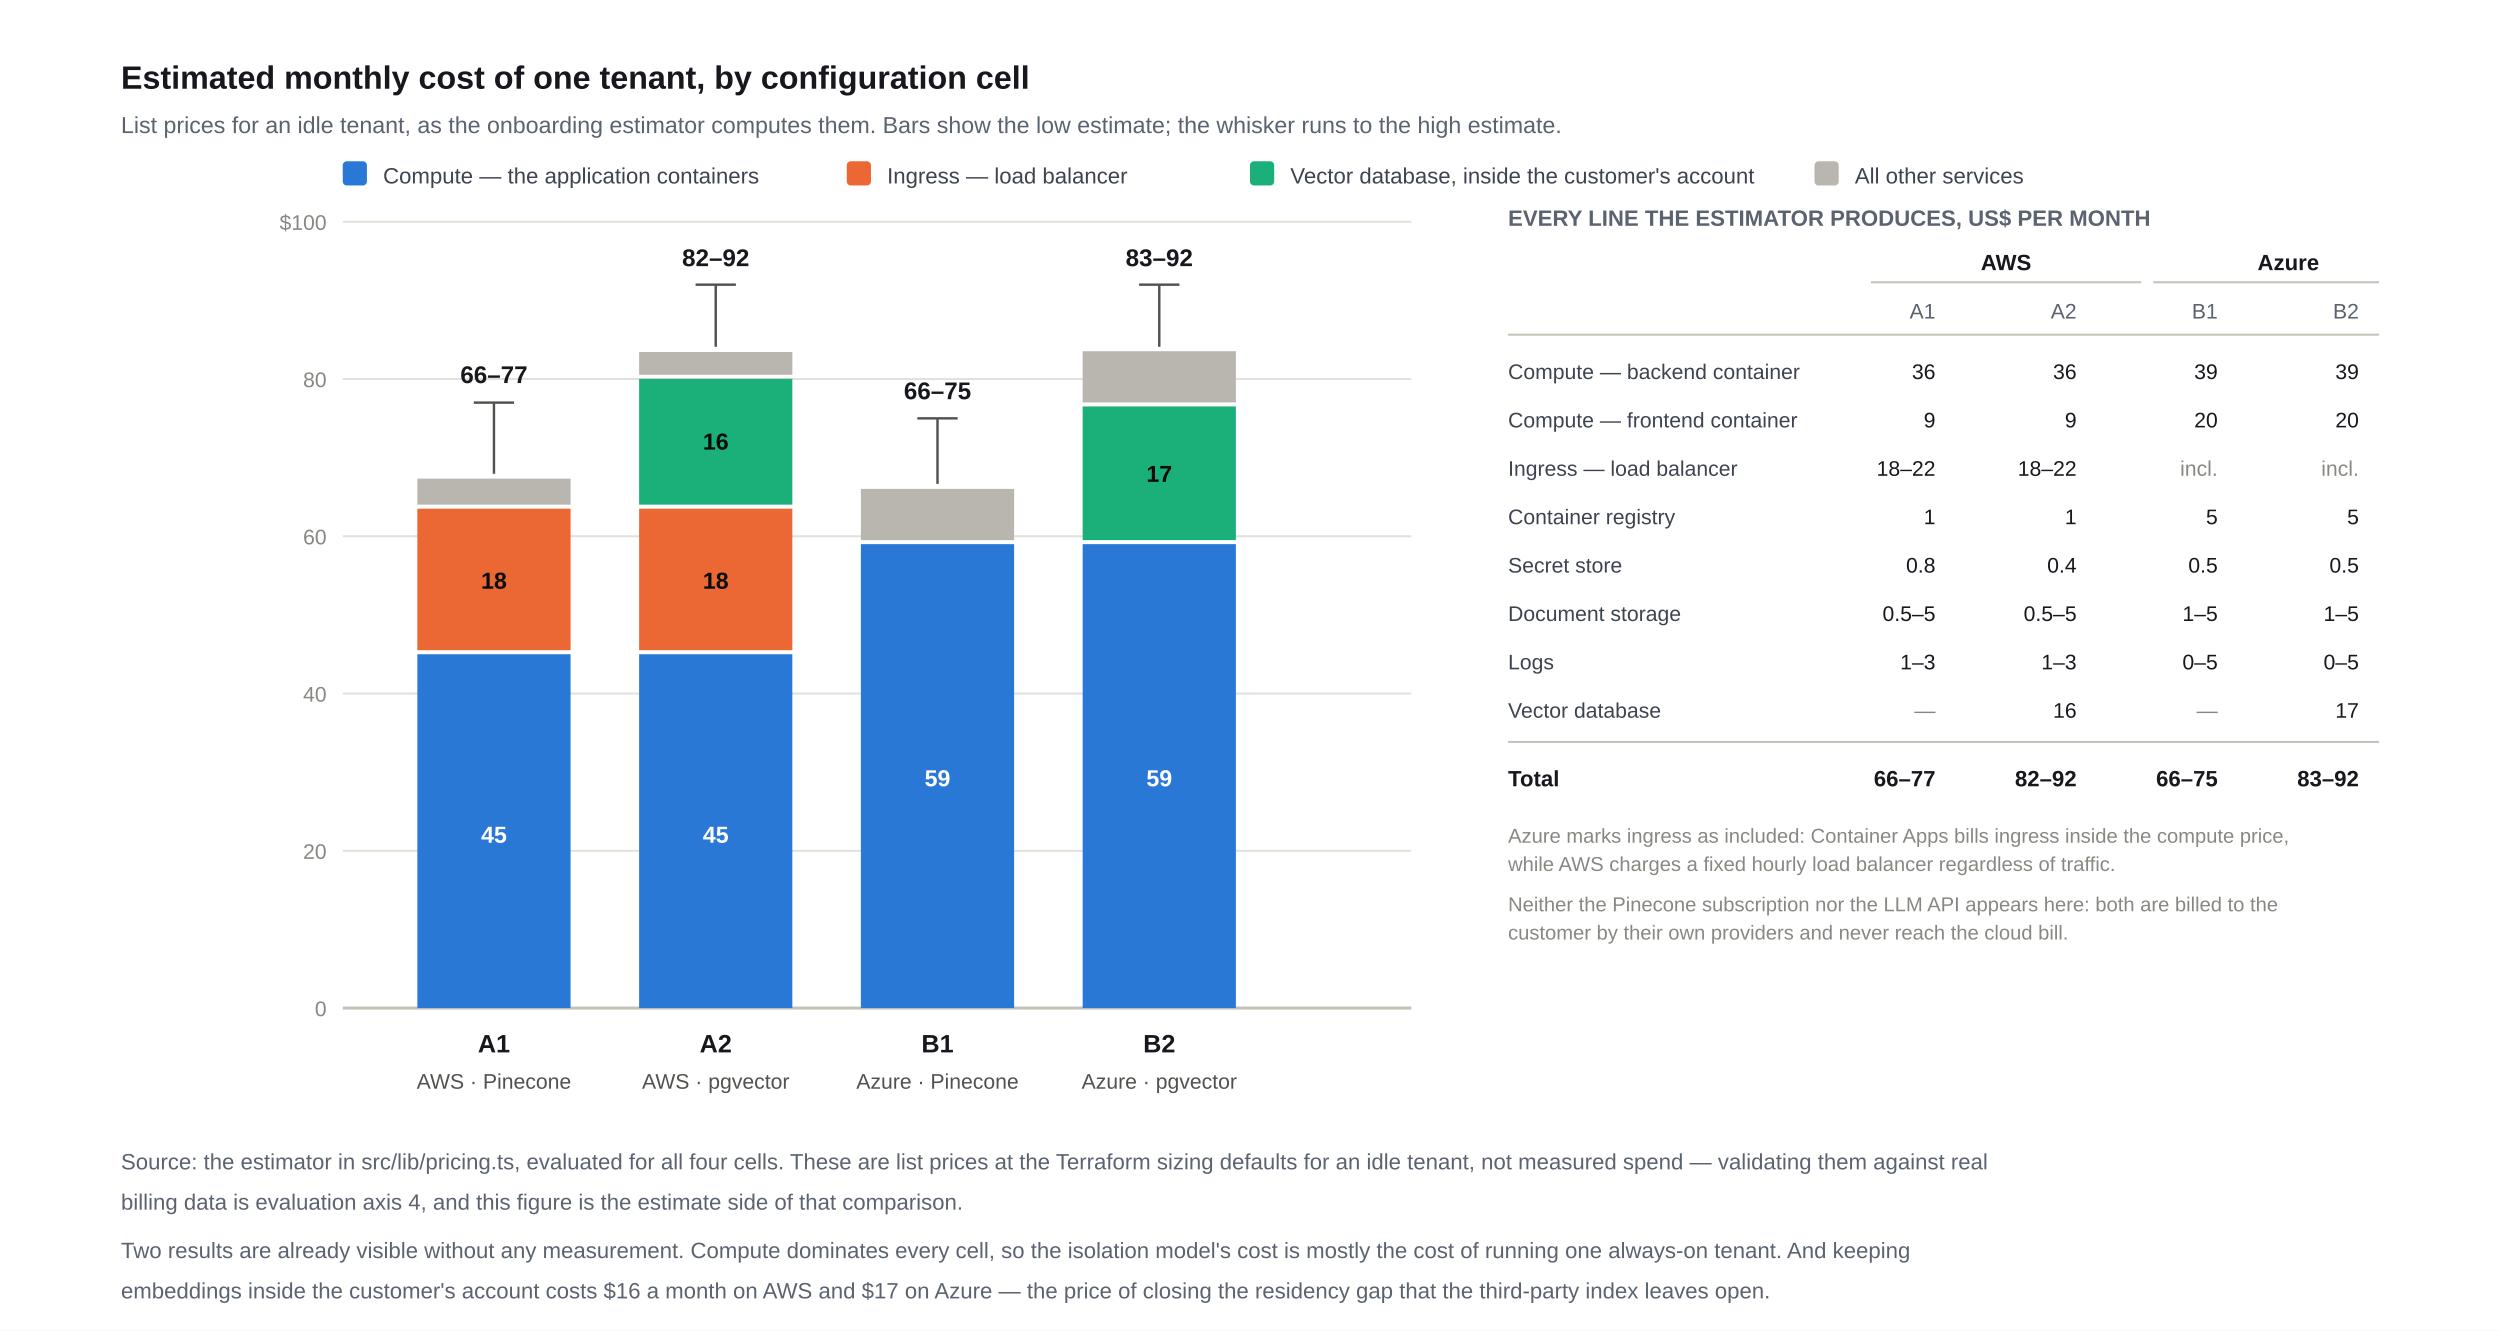
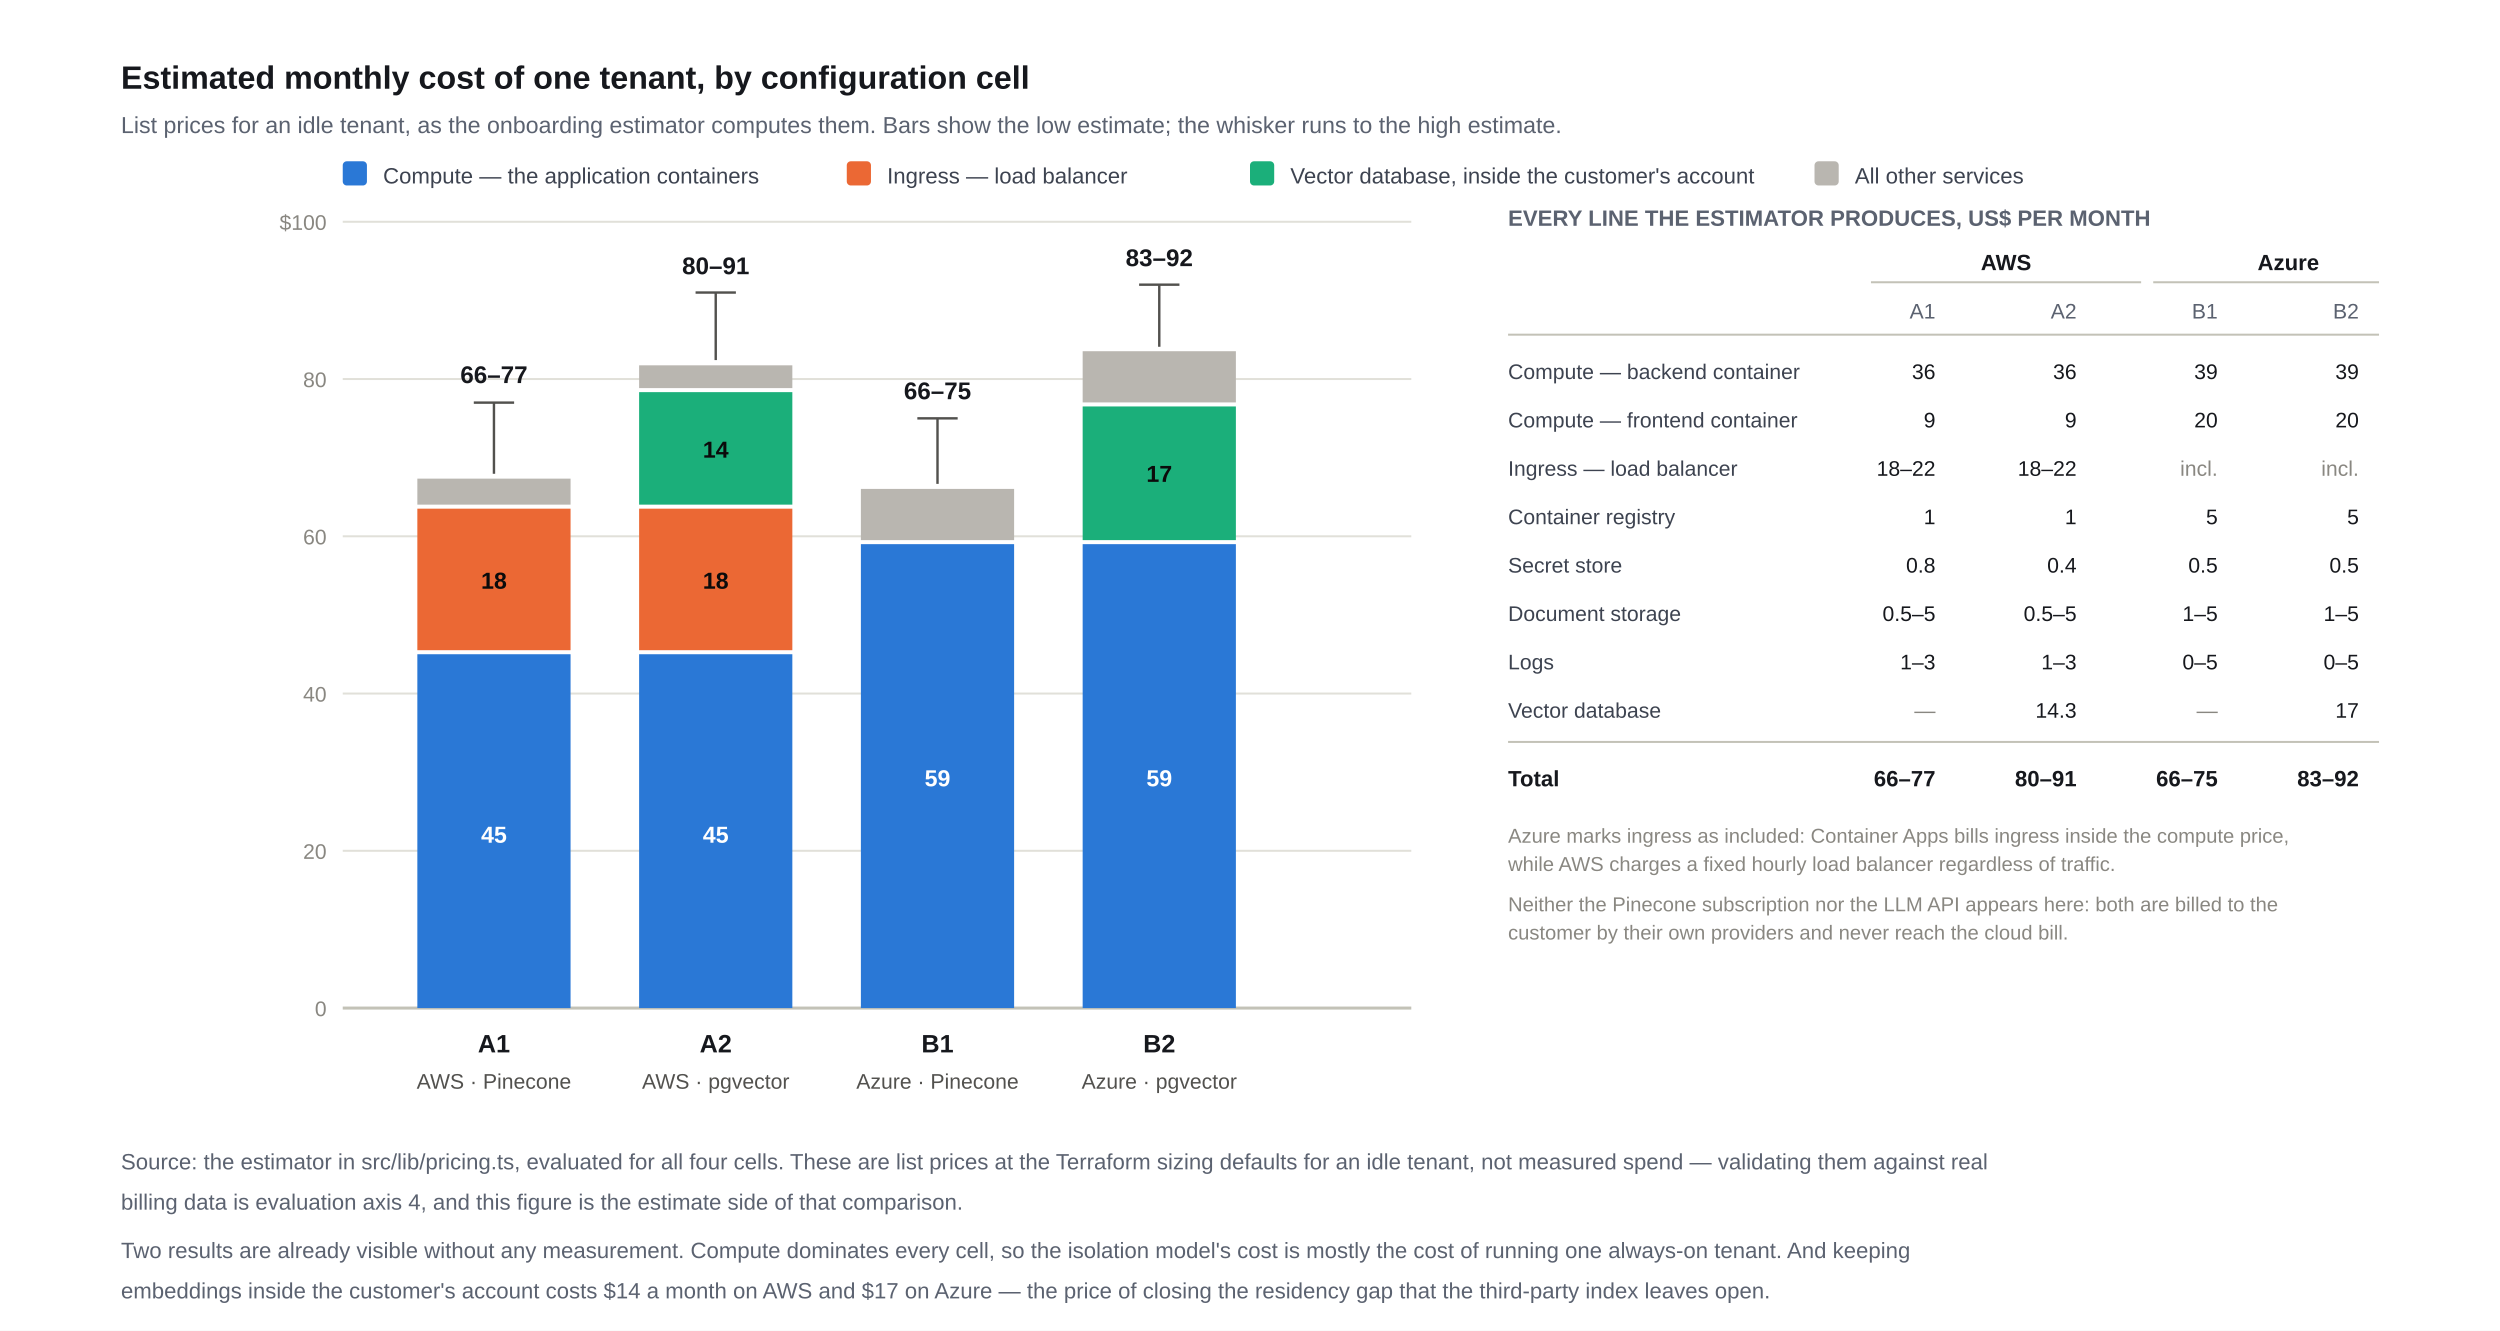
- <svg xmlns="http://www.w3.org/2000/svg" viewBox="0 0 1240 660" width="1240" height="660" role="img" aria-label="Estimated monthly cost per tenant for the four configuration cells: compute dominates every cell, AWS carries a fixed load balancer charge that Azure bundles into compute, and keeping embeddings in the customer's account adds sixteen to seventeen dollars a month.">
+ <svg xmlns="http://www.w3.org/2000/svg" viewBox="0 0 1240 660" width="1240" height="660" role="img" aria-label="Estimated monthly cost per tenant for the four configuration cells: compute dominates every cell, AWS carries a fixed load balancer charge that Azure bundles into compute, and keeping embeddings in the customer's account adds fourteen dollars a month on AWS and seventeen on Azure.">
  <rect x="0" y="0" width="1240" height="660" fill="#ffffff" />
  <g font-family="Arial, Helvetica, sans-serif" fill="#16181d">
    <text x="60" y="44" font-size="16" font-weight="bold">Estimated monthly cost of one tenant, by configuration cell</text>
    <text x="60" y="66" font-size="11.5" fill="#5b6270">List prices for an idle tenant, as the onboarding estimator computes them. Bars show the low estimate; the whisker runs to the high estimate.</text>
    <g>
      <rect x="170" y="80" width="12" height="12" rx="2" fill="#2a78d6" />
      <text x="190" y="91" font-size="11" fill="#3d4350">Compute — the application containers</text>
      <rect x="420" y="80" width="12" height="12" rx="2" fill="#eb6834" />
      <text x="440" y="91" font-size="11" fill="#3d4350">Ingress — load balancer</text>
      <rect x="620" y="80" width="12" height="12" rx="2" fill="#1baf7a" />
      <text x="640" y="91" font-size="11" fill="#3d4350">Vector database, inside the customer's account</text>
      <rect x="900" y="80" width="12" height="12" rx="2" fill="#b9b6b0" />
      <text x="920" y="91" font-size="11" fill="#3d4350">All other services</text>
    </g>
    <g stroke="#e1e0d9" stroke-width="1">
      <line x1="170" y1="422" x2="700" y2="422" />
      <line x1="170" y1="344" x2="700" y2="344" />
      <line x1="170" y1="266" x2="700" y2="266" />
      <line x1="170" y1="188" x2="700" y2="188" />
      <line x1="170" y1="110" x2="700" y2="110" />
    </g>
    <g font-size="10.5" fill="#898781" text-anchor="end">
      <text x="162" y="504">0</text>
      <text x="162" y="426">20</text>
      <text x="162" y="348">40</text>
      <text x="162" y="270">60</text>
      <text x="162" y="192">80</text>
      <text x="162" y="114">$100</text>
    </g>
    <line x1="170" y1="500" x2="700" y2="500" stroke="#c3c2b7" stroke-width="1.5" />
    <rect x="207" y="324.5" width="76" height="175.5" fill="#2a78d6" />
    <rect x="207" y="252.3" width="76" height="70.2" fill="#eb6834" />
    <rect x="207" y="237.4" width="76" height="12.9" fill="#b9b6b0" />
    <text x="245" y="418" font-size="11.5" font-weight="bold" fill="#ffffff" text-anchor="middle">45</text>
    <text x="245" y="292" font-size="11.5" font-weight="bold" fill="#0b0b0b" text-anchor="middle">18</text>
    <line x1="245" y1="235" x2="245" y2="199.7" stroke="#52514e" stroke-width="1.2" />
    <line x1="235" y1="199.7" x2="255" y2="199.7" stroke="#52514e" stroke-width="1.2" />
    <text x="245" y="190" font-size="12" font-weight="bold" text-anchor="middle">66–77</text>
    <rect x="317" y="324.5" width="76" height="175.5" fill="#2a78d6" />
    <rect x="317" y="252.3" width="76" height="70.2" fill="#eb6834" />
-     <rect x="317" y="187.9" width="76" height="62.4" fill="#1baf7a" />
-     <rect x="317" y="174.6" width="76" height="11.3" fill="#b9b6b0" />
+     <rect x="317" y="194.5" width="76" height="55.8" fill="#1baf7a" />
+     <rect x="317" y="181.2" width="76" height="11.3" fill="#b9b6b0" />
    <text x="355" y="418" font-size="11.5" font-weight="bold" fill="#ffffff" text-anchor="middle">45</text>
    <text x="355" y="292" font-size="11.5" font-weight="bold" fill="#0b0b0b" text-anchor="middle">18</text>
-     <text x="355" y="223" font-size="11.5" font-weight="bold" fill="#0b0b0b" text-anchor="middle">16</text>
-     <line x1="355" y1="172" x2="355" y2="141.2" stroke="#52514e" stroke-width="1.2" />
-     <line x1="345" y1="141.2" x2="365" y2="141.2" stroke="#52514e" stroke-width="1.2" />
-     <text x="355" y="132" font-size="12" font-weight="bold" text-anchor="middle">82–92</text>
+     <text x="355" y="227" font-size="11.5" font-weight="bold" fill="#0b0b0b" text-anchor="middle">14</text>
+     <line x1="355" y1="178.6" x2="355" y2="145.1" stroke="#52514e" stroke-width="1.2" />
+     <line x1="345" y1="145.1" x2="365" y2="145.1" stroke="#52514e" stroke-width="1.2" />
+     <text x="355" y="136" font-size="12" font-weight="bold" text-anchor="middle">80–91</text>
    <rect x="427" y="269.9" width="76" height="230.1" fill="#2a78d6" />
    <rect x="427" y="242.5" width="76" height="25.4" fill="#b9b6b0" />
    <text x="465" y="390" font-size="11.5" font-weight="bold" fill="#ffffff" text-anchor="middle">59</text>
    <line x1="465" y1="240" x2="465" y2="207.5" stroke="#52514e" stroke-width="1.2" />
    <line x1="455" y1="207.5" x2="475" y2="207.5" stroke="#52514e" stroke-width="1.2" />
    <text x="465" y="198" font-size="12" font-weight="bold" text-anchor="middle">66–75</text>
    <rect x="537" y="269.9" width="76" height="230.1" fill="#2a78d6" />
    <rect x="537" y="201.6" width="76" height="66.3" fill="#1baf7a" />
    <rect x="537" y="174.2" width="76" height="25.4" fill="#b9b6b0" />
    <text x="575" y="390" font-size="11.5" font-weight="bold" fill="#ffffff" text-anchor="middle">59</text>
    <text x="575" y="239" font-size="11.5" font-weight="bold" fill="#0b0b0b" text-anchor="middle">17</text>
    <line x1="575" y1="172" x2="575" y2="141.2" stroke="#52514e" stroke-width="1.2" />
    <line x1="565" y1="141.2" x2="585" y2="141.2" stroke="#52514e" stroke-width="1.2" />
    <text x="575" y="132" font-size="12" font-weight="bold" text-anchor="middle">83–92</text>
    <g text-anchor="middle">
      <text x="245" y="522" font-size="12.5" font-weight="bold">A1</text>
      <text x="355" y="522" font-size="12.5" font-weight="bold">A2</text>
      <text x="465" y="522" font-size="12.5" font-weight="bold">B1</text>
      <text x="575" y="522" font-size="12.5" font-weight="bold">B2</text>
      <text x="245" y="540" font-size="10.5" fill="#52514e">AWS · Pinecone</text>
      <text x="355" y="540" font-size="10.5" fill="#52514e">AWS · pgvector</text>
      <text x="465" y="540" font-size="10.5" fill="#52514e">Azure · Pinecone</text>
      <text x="575" y="540" font-size="10.5" fill="#52514e">Azure · pgvector</text>
    </g>
    <text x="748" y="112" font-size="11" font-weight="bold" fill="#5b6270">EVERY LINE THE ESTIMATOR PRODUCES, US$ PER MONTH</text>
    <text x="995" y="134" font-size="11" font-weight="bold" text-anchor="middle">AWS</text>
    <text x="1135" y="134" font-size="11" font-weight="bold" text-anchor="middle">Azure</text>
    <line x1="928" y1="140" x2="1062" y2="140" stroke="#c3c2b7" stroke-width="1" />
    <line x1="1068" y1="140" x2="1180" y2="140" stroke="#c3c2b7" stroke-width="1" />
    <g font-size="10.5" fill="#5b6270" text-anchor="end">
      <text x="960" y="158">A1</text>
      <text x="1030" y="158">A2</text>
      <text x="1100" y="158">B1</text>
      <text x="1170" y="158">B2</text>
    </g>
    <line x1="748" y1="166" x2="1180" y2="166" stroke="#c3c2b7" stroke-width="1" />
    <g font-size="10.5" fill="#3d4350">
      <text x="748" y="188">Compute — backend container</text>
      <text x="748" y="212">Compute — frontend container</text>
      <text x="748" y="236">Ingress — load balancer</text>
      <text x="748" y="260">Container registry</text>
      <text x="748" y="284">Secret store</text>
      <text x="748" y="308">Document storage</text>
      <text x="748" y="332">Logs</text>
      <text x="748" y="356">Vector database</text>
    </g>
    <g font-size="10.5" fill="#16181d" text-anchor="end">
      <text x="960" y="188">36</text>
      <text x="1030" y="188">36</text>
      <text x="1100" y="188">39</text>
      <text x="1170" y="188">39</text>
      <text x="960" y="212">9</text>
      <text x="1030" y="212">9</text>
      <text x="1100" y="212">20</text>
      <text x="1170" y="212">20</text>
      <text x="960" y="236">18–22</text>
      <text x="1030" y="236">18–22</text>
      <text x="1100" y="236" fill="#898781">incl.</text>
      <text x="1170" y="236" fill="#898781">incl.</text>
      <text x="960" y="260">1</text>
      <text x="1030" y="260">1</text>
      <text x="1100" y="260">5</text>
      <text x="1170" y="260">5</text>
      <text x="960" y="284">0.8</text>
      <text x="1030" y="284">0.4</text>
      <text x="1100" y="284">0.5</text>
      <text x="1170" y="284">0.5</text>
      <text x="960" y="308">0.5–5</text>
      <text x="1030" y="308">0.5–5</text>
      <text x="1100" y="308">1–5</text>
      <text x="1170" y="308">1–5</text>
      <text x="960" y="332">1–3</text>
      <text x="1030" y="332">1–3</text>
      <text x="1100" y="332">0–5</text>
      <text x="1170" y="332">0–5</text>
      <text x="960" y="356" fill="#898781">—</text>
-       <text x="1030" y="356">16</text>
+       <text x="1030" y="356">14.3</text>
      <text x="1100" y="356" fill="#898781">—</text>
      <text x="1170" y="356">17</text>
    </g>
    <line x1="748" y1="368" x2="1180" y2="368" stroke="#c3c2b7" stroke-width="1" />
    <text x="748" y="390" font-size="11" font-weight="bold">Total</text>
    <g font-size="11" font-weight="bold" text-anchor="end">
      <text x="960" y="390">66–77</text>
-       <text x="1030" y="390">82–92</text>
+       <text x="1030" y="390">80–91</text>
      <text x="1100" y="390">66–75</text>
      <text x="1170" y="390">83–92</text>
    </g>
    <text x="748" y="418" font-size="10" fill="#898781">Azure marks ingress as included: Container Apps bills ingress inside the compute price,</text>
    <text x="748" y="432" font-size="10" fill="#898781">while AWS charges a fixed hourly load balancer regardless of traffic.</text>
    <text x="748" y="452" font-size="10" fill="#898781">Neither the Pinecone subscription nor the LLM API appears here: both are billed to the</text>
    <text x="748" y="466" font-size="10" fill="#898781">customer by their own providers and never reach the cloud bill.</text>
    <text x="60" y="580" font-size="11" fill="#5b6270">Source: the estimator in src/lib/pricing.ts, evaluated for all four cells. These are list prices at the Terraform sizing defaults for an idle tenant, not measured spend — validating them against real</text>
    <text x="60" y="600" font-size="11" fill="#5b6270">billing data is evaluation axis 4, and this figure is the estimate side of that comparison.</text>
    <text x="60" y="624" font-size="11" fill="#5b6270">Two results are already visible without any measurement. Compute dominates every cell, so the isolation model's cost is mostly the cost of running one always-on tenant. And keeping</text>
-     <text x="60" y="644" font-size="11" fill="#5b6270">embeddings inside the customer's account costs $16 a month on AWS and $17 on Azure — the price of closing the residency gap that the third-party index leaves open.</text>
+     <text x="60" y="644" font-size="11" fill="#5b6270">embeddings inside the customer's account costs $14 a month on AWS and $17 on Azure — the price of closing the residency gap that the third-party index leaves open.</text>
  </g>
</svg>
